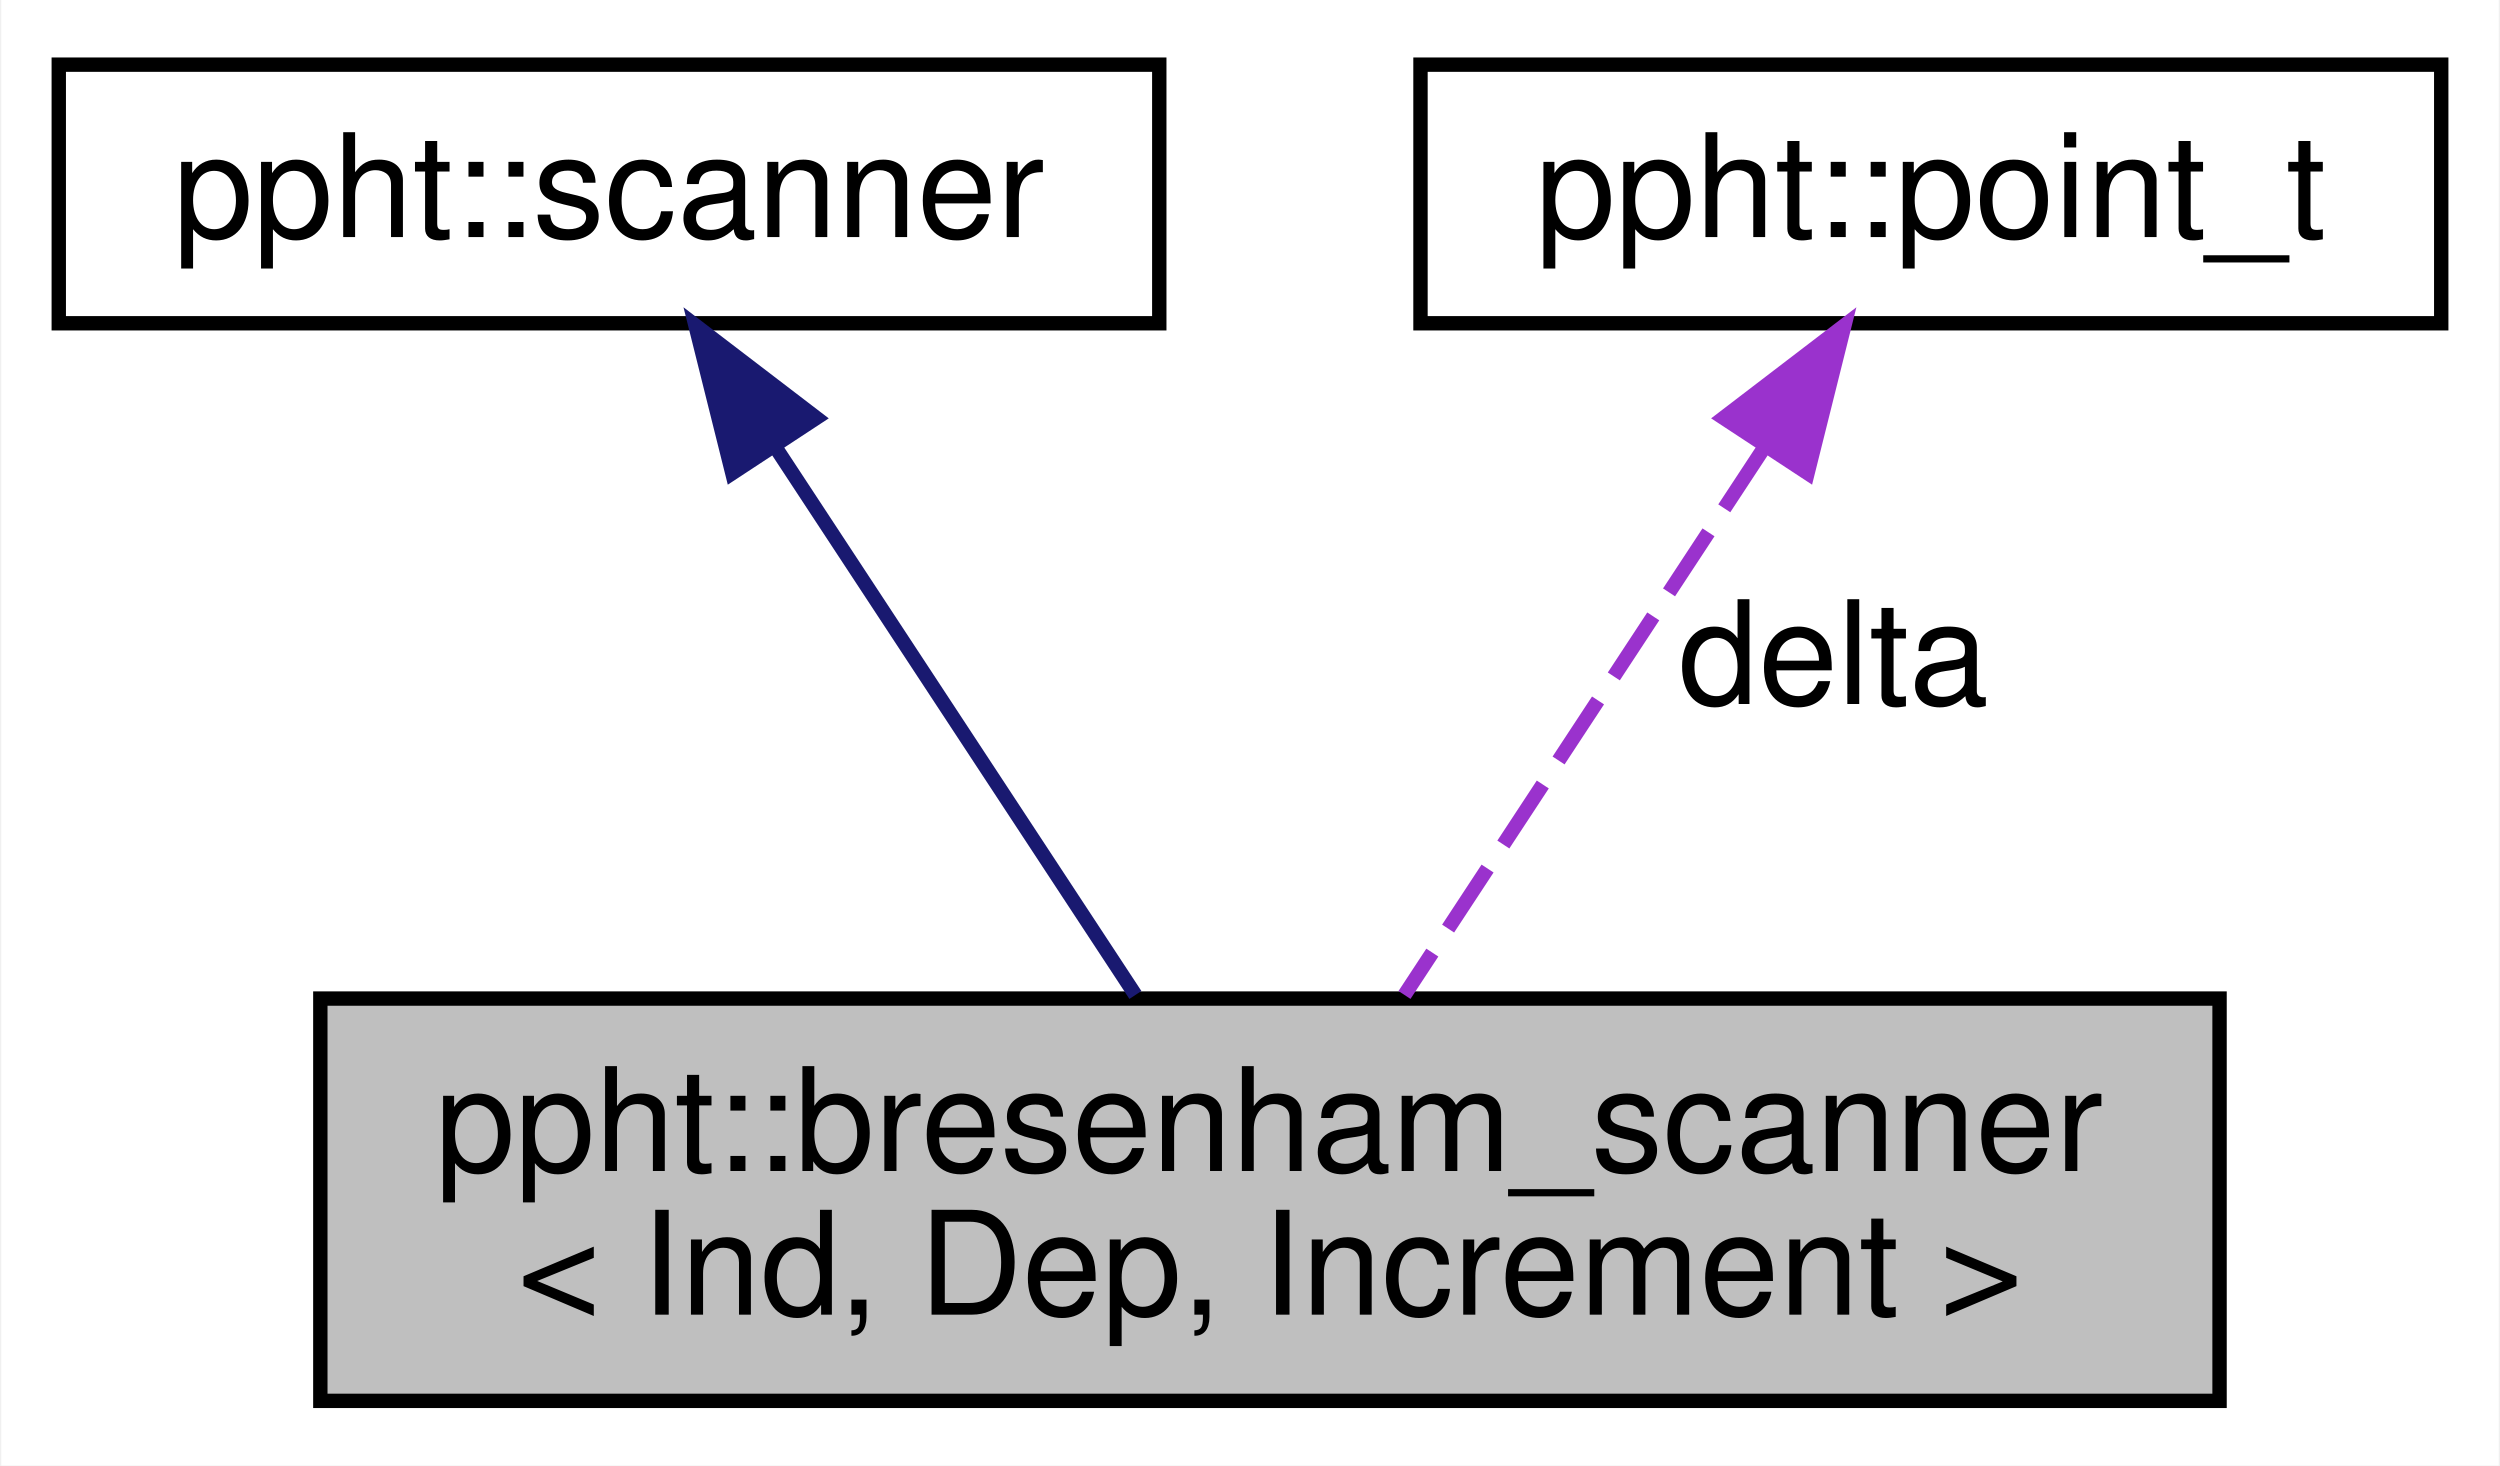
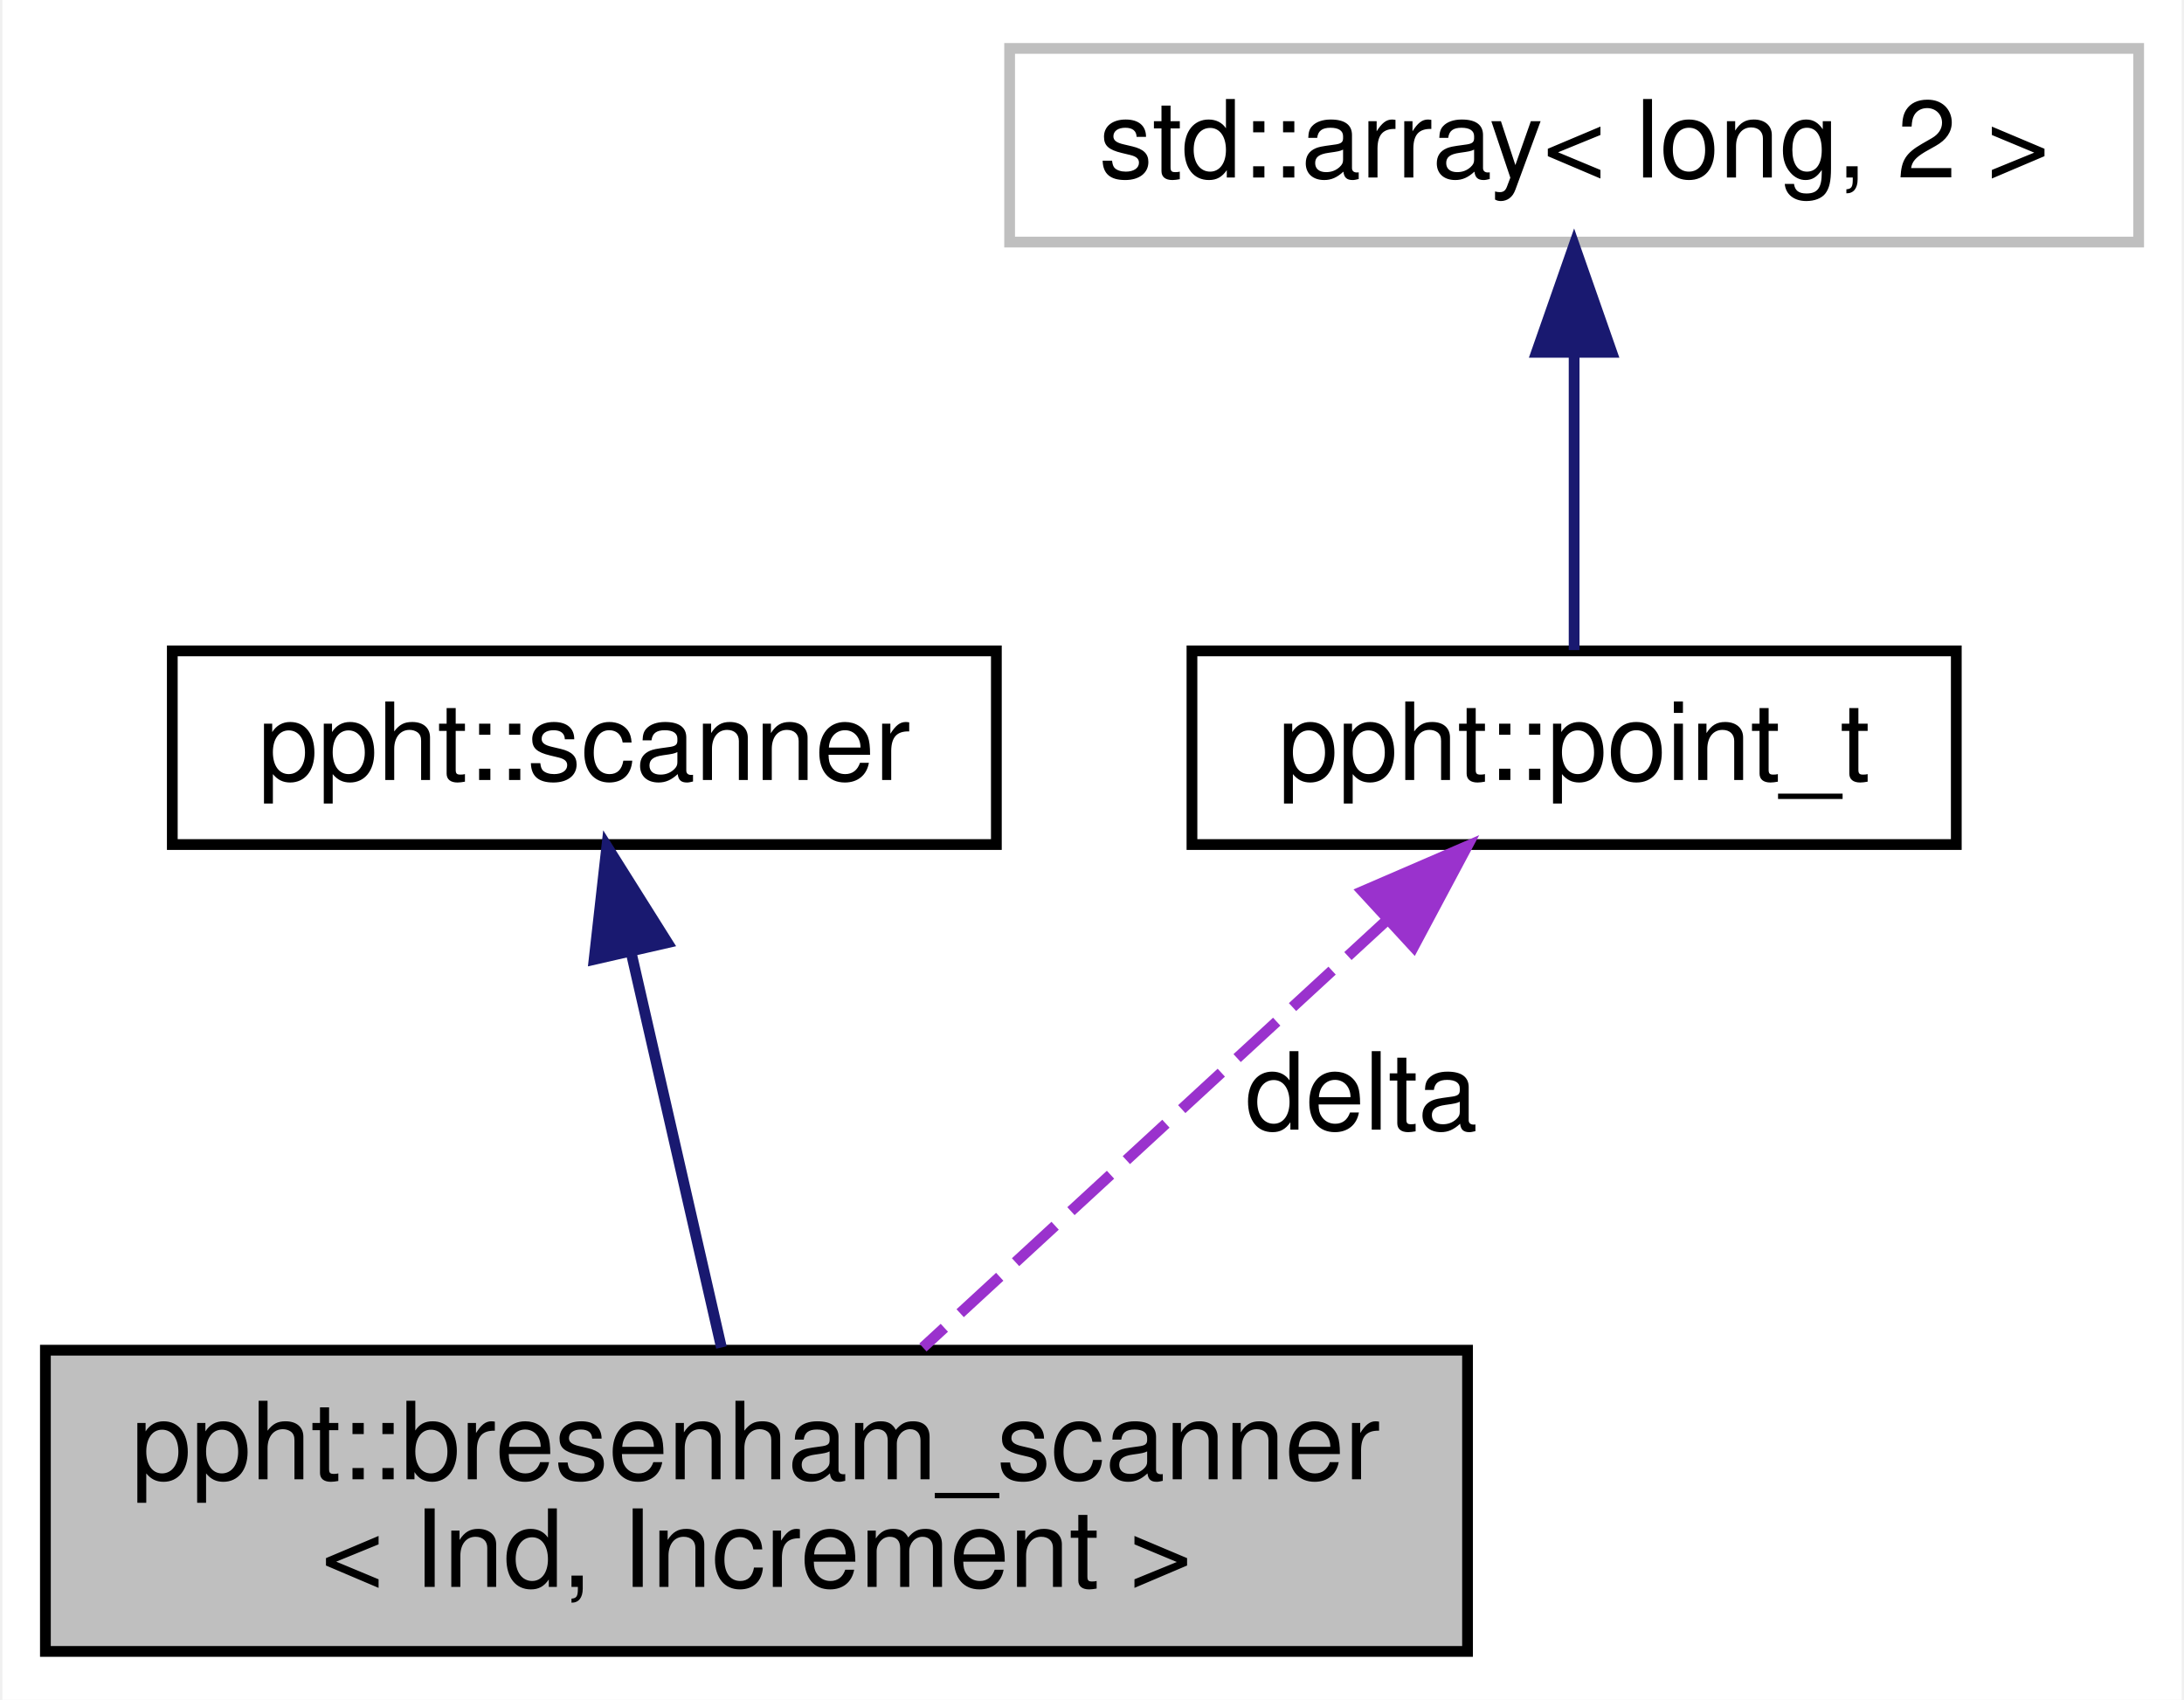
- <svg xmlns="http://www.w3.org/2000/svg" xmlns:xlink="http://www.w3.org/1999/xlink" width="174pt" height="102pt" viewBox="0.00 0.00 173.82 102.00">
-   <g id="graph0" class="graph" transform="scale(1 1) rotate(0) translate(4 98)">
-     <polygon fill="#ffffff" stroke="transparent" points="-4,4 -4,-98 169.82,-98 169.82,4 -4,4" />
+ <svg xmlns="http://www.w3.org/2000/svg" xmlns:xlink="http://www.w3.org/1999/xlink" width="203pt" height="158pt" viewBox="0.00 0.00 202.56 158.00">
+   <g id="graph0" class="graph" transform="scale(1 1) rotate(0) translate(4 154)">
+     <polygon fill="#ffffff" stroke="transparent" points="-4,4 -4,-154 198.564,-154 198.564,4 -4,4" />
    <g id="node1" class="node">
-       <polygon fill="#bfbfbf" stroke="#000000" points="18.205,-.5 18.205,-28.5 150.391,-28.5 150.391,-.5 18.205,-.5" />
-       <text text-anchor="start" x="26.205" y="-16.5" font-family="Helvetica,sans-Serif" font-size="10.00" fill="#000000">ppht::bresenham_scanner</text>
-       <text text-anchor="middle" x="84.298" y="-6.5" font-family="Helvetica,sans-Serif" font-size="10.00" fill="#000000">&lt; Ind, Dep, Increment &gt;</text>
+       <polygon fill="#bfbfbf" stroke="#000000" points="0,-.5 0,-28.5 132.186,-28.5 132.186,-.5 0,-.5" />
+       <text text-anchor="start" x="8" y="-16.5" font-family="Helvetica,sans-Serif" font-size="10.00" fill="#000000">ppht::bresenham_scanner</text>
+       <text text-anchor="middle" x="66.093" y="-6.5" font-family="Helvetica,sans-Serif" font-size="10.00" fill="#000000">&lt; Ind, Increment &gt;</text>
    </g>
    <g id="node2" class="node">
      <g id="a_node2">
        <a xlink:href="structppht_1_1scanner.html" target="_top" xlink:title="A class for tracking the state required to advance a point along a segment. ">
-           <polygon fill="#ffffff" stroke="#000000" points="0,-75.5 0,-93.5 76.596,-93.5 76.596,-75.5 0,-75.5" />
-           <text text-anchor="middle" x="38.298" y="-81.5" font-family="Helvetica,sans-Serif" font-size="10.00" fill="#000000">ppht::scanner</text>
+           <polygon fill="#ffffff" stroke="#000000" points="11.795,-75.5 11.795,-93.5 88.391,-93.5 88.391,-75.5 11.795,-75.5" />
+           <text text-anchor="middle" x="50.093" y="-81.5" font-family="Helvetica,sans-Serif" font-size="10.00" fill="#000000">ppht::scanner</text>
        </a>
      </g>
    </g>
    <g id="edge1" class="edge">
-       <path fill="none" stroke="#191970" d="M49.93,-66.799C57.671,-55.019 67.708,-39.746 74.934,-28.75" />
-       <polygon fill="#191970" stroke="#191970" points="46.878,-65.07 44.312,-75.349 52.728,-68.914 46.878,-65.07" />
+       <path fill="none" stroke="#191970" d="M54.463,-65.383C57.107,-53.816 60.422,-39.31 62.836,-28.75" />
+       <polygon fill="#191970" stroke="#191970" points="51.001,-64.82 52.185,-75.349 57.825,-66.38 51.001,-64.82" />
    </g>
    <g id="node3" class="node">
      <g id="a_node3">
        <a xlink:href="structppht_1_1point__t.html" target="_top" xlink:title="A basic integral point. ">
-           <polygon fill="#ffffff" stroke="#000000" points="94.776,-75.5 94.776,-93.5 165.82,-93.5 165.82,-75.5 94.776,-75.5" />
-           <text text-anchor="middle" x="130.298" y="-81.5" font-family="Helvetica,sans-Serif" font-size="10.00" fill="#000000">ppht::point_t</text>
+           <polygon fill="#ffffff" stroke="#000000" points="106.571,-75.5 106.571,-93.5 177.615,-93.5 177.615,-75.5 106.571,-75.5" />
+           <text text-anchor="middle" x="142.093" y="-81.5" font-family="Helvetica,sans-Serif" font-size="10.00" fill="#000000">ppht::point_t</text>
        </a>
      </g>
    </g>
    <g id="edge2" class="edge">
-       <path fill="none" stroke="#9a32cd" stroke-dasharray="5,2" d="M118.665,-66.799C110.924,-55.019 100.888,-39.746 93.662,-28.75" />
-       <polygon fill="#9a32cd" stroke="#9a32cd" points="115.867,-68.914 124.284,-75.349 121.717,-65.07 115.867,-68.914" />
-       <text text-anchor="middle" x="123.529" y="-49" font-family="Helvetica,sans-Serif" font-size="10.00" fill="#000000"> delta</text>
+       <path fill="none" stroke="#9a32cd" stroke-dasharray="5,2" d="M124.745,-68.522C111.738,-56.541 94.094,-40.29 81.565,-28.75" />
+       <polygon fill="#9a32cd" stroke="#9a32cd" points="122.431,-71.148 132.158,-75.349 127.173,-65.999 122.431,-71.148" />
+       <text text-anchor="middle" x="122.325" y="-49" font-family="Helvetica,sans-Serif" font-size="10.00" fill="#000000"> delta</text>
+     </g>
+     <g id="node4" class="node">
+       <polygon fill="#ffffff" stroke="#bfbfbf" points="89.623,-131.5 89.623,-149.5 194.564,-149.5 194.564,-131.5 89.623,-131.5" />
+       <text text-anchor="middle" x="142.093" y="-137.5" font-family="Helvetica,sans-Serif" font-size="10.00" fill="#000000">std::array&lt; long, 2 &gt;</text>
+     </g>
+     <g id="edge3" class="edge">
+       <path fill="none" stroke="#191970" d="M142.093,-121.207C142.093,-111.838 142.093,-101.026 142.093,-93.575" />
+       <polygon fill="#191970" stroke="#191970" points="138.593,-121.253 142.093,-131.253 145.593,-121.253 138.593,-121.253" />
    </g>
  </g>
</svg>
